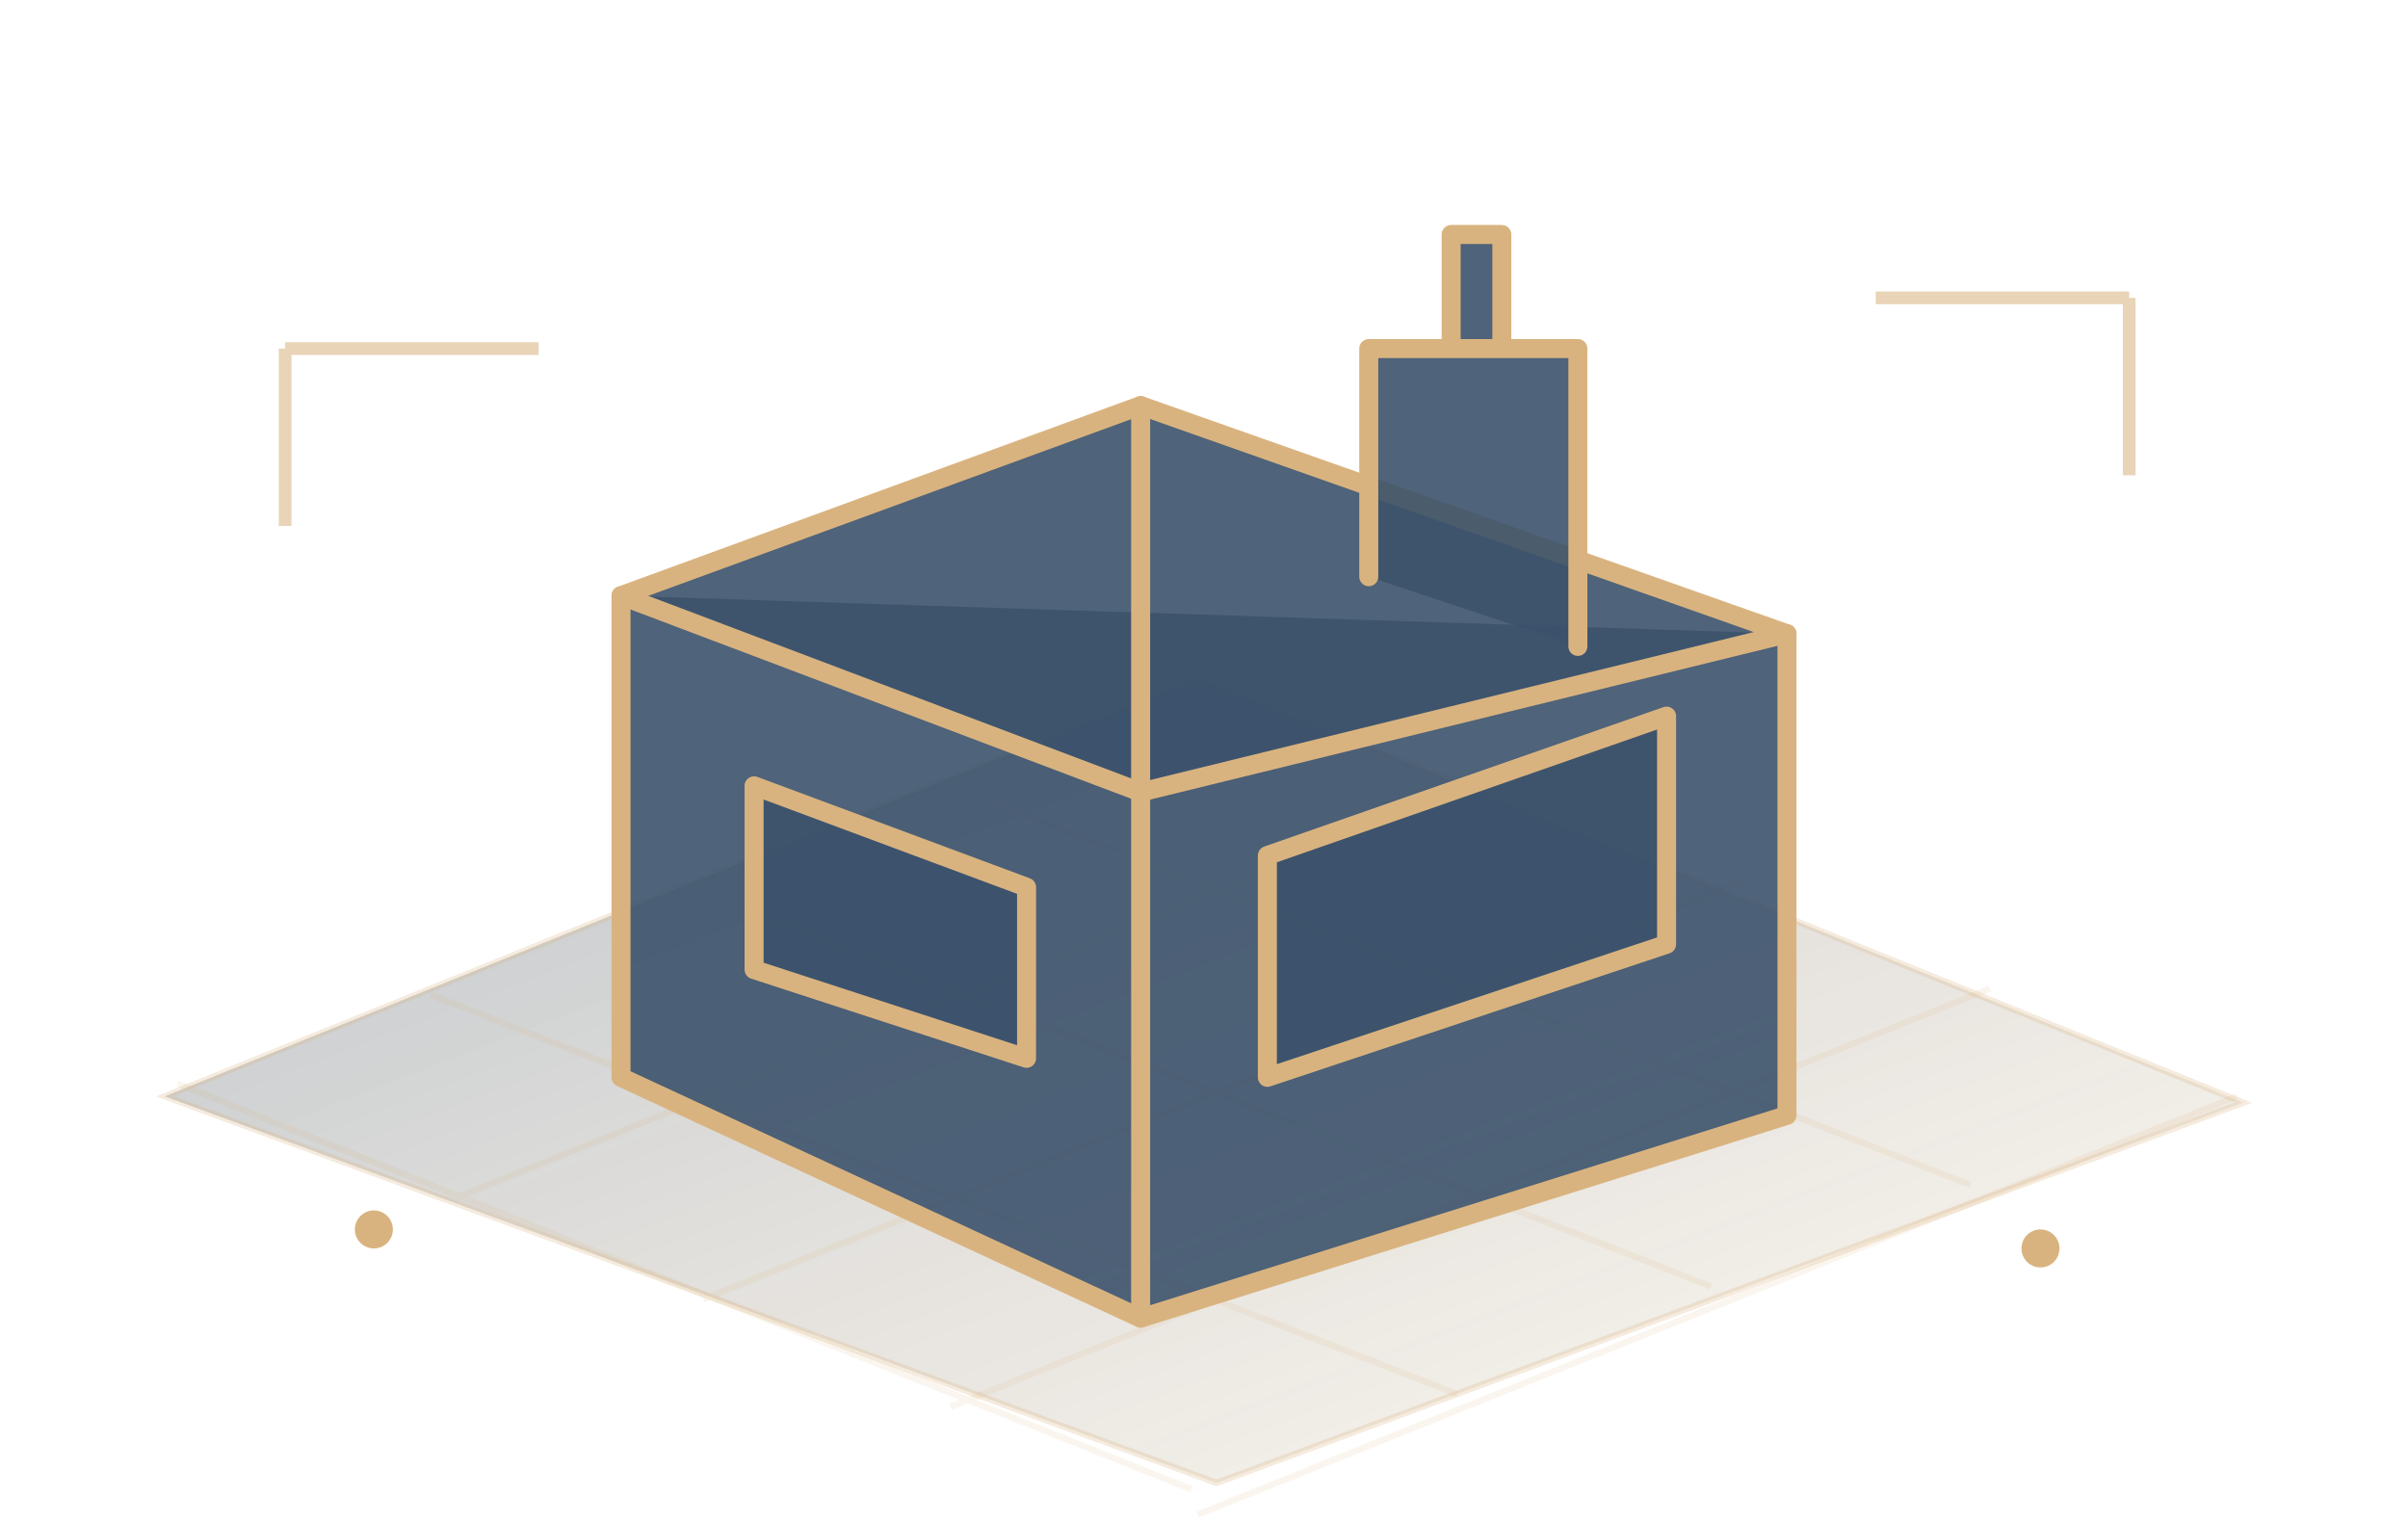
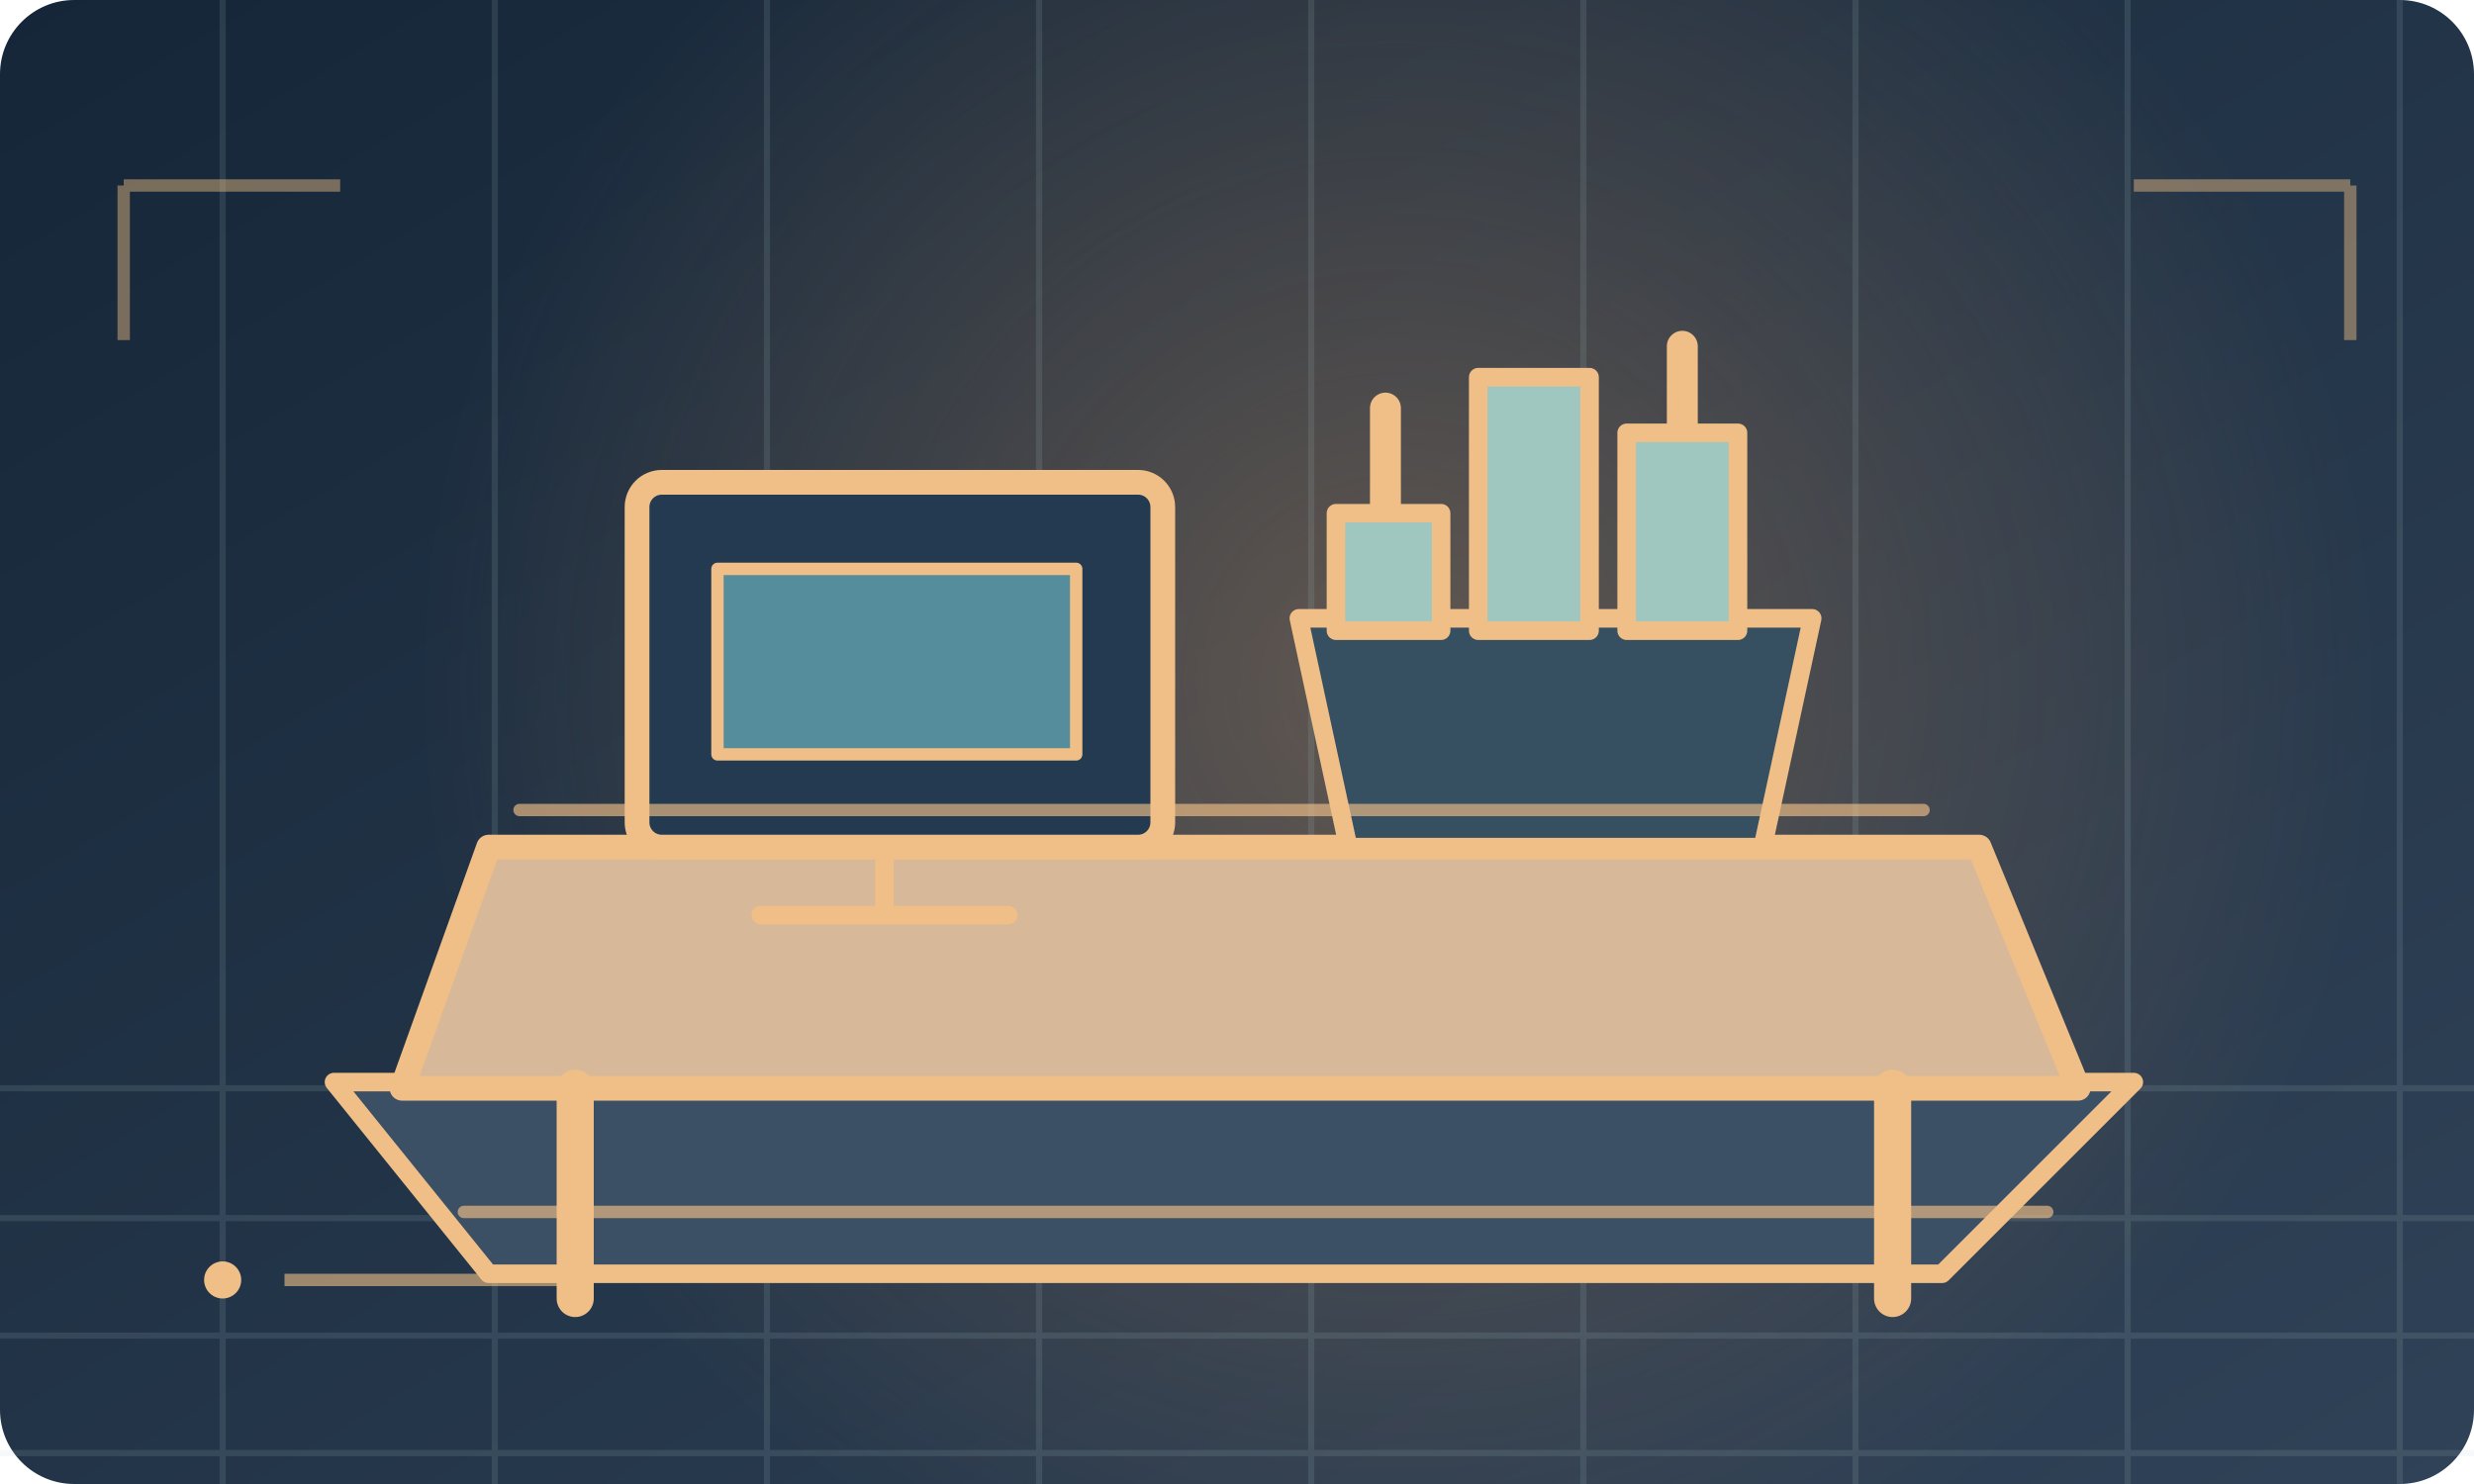
- <svg xmlns="http://www.w3.org/2000/svg" viewBox="0 0 380 240" role="img" aria-label="Illustrative architectural artwork">
+ <svg xmlns="http://www.w3.org/2000/svg" viewBox="0 0 400 240">
  <defs>
-     <linearGradient id="plate" x1="0" y1="0" x2="1" y2="1">
-       <stop stop-color="#3c536c" stop-opacity=".38" />
-       <stop offset="1" stop-color="#d9b37f" stop-opacity=".12" />
+     <linearGradient id="sky" x1="0" x2="1" y1="0" y2="1">
+       <stop stop-color="#152638" />
+       <stop offset="1" stop-color="#304257" />
    </linearGradient>
+     <radialGradient id="light">
+       <stop stop-color="#dc9c61" stop-opacity=".34" />
+       <stop offset="1" stop-color="#dc9c61" stop-opacity="0" />
+     </radialGradient>
  </defs>
-   <path d="M26 173 189 107 354 174 192 234Z" fill="url(#plate)" stroke="#d9b37f" stroke-opacity=".25" />
-   <path d="M28 171 188 235M68 157 230 220M109 140 270 203M150 124 311 187M353 173 189 239M314 156 150 222M275 139 111 205M236 123 72 189" stroke="#d9b37f" stroke-opacity=".13" fill="none" />
-   <g stroke="#d9b37f" stroke-width="3" stroke-linejoin="round" stroke-linecap="round" fill="#3c536c" fill-opacity=".9">
-     <path d="M98 170v-76l82-30 102 36v76l-102 32z" />
-     <path d="M180 64v144M98 94l82 31 102-25M119 124l43 16v27l-43-14zm81 11 63-22v36l-63 21z" />
-     <path d="M216 91V55h33v47M229 55V37h8v18" />
+   <rect width="400" height="240" rx="12" fill="url(#sky)" />
+   <circle cx="226" cy="110" r="160" fill="url(#light)" />
+   <g stroke="#b6d6d1" stroke-opacity=".13" stroke-width="1">
+     <path d="M0 197h400M0 216h400M0 235h400M0 176h400M36 0v240M80 0v240M124 0v240M168 0v240M212 0v240M256 0v240M300 0v240M344 0v240M388 0v240" />
  </g>
-   <path d="M45 55h40m-40 0v28M336 47h-40m40 0v28" fill="none" stroke="#d9b37f" stroke-opacity=".56" stroke-width="2" />
-   <circle cx="322" cy="197" r="3" fill="#d9b37f" />
-   <circle cx="59" cy="194" r="3" fill="#d9b37f" />
+   <g stroke="#f0bf87" stroke-linecap="round" stroke-linejoin="round">
+     <path d="M54 175h291l-31 31H79z" fill="#3c5065" stroke-width="3" />
+     <path d="M79 137h241l16 39H65z" fill="#d7b898" stroke-width="4" />
+     <path d="M93 176v34m213-34v34" fill="none" stroke-width="6" />
+     <rect x="103" y="78" width="85" height="59" rx="4" fill="#233a50" stroke-width="4" />
+     <path d="M116 92h58v30h-58z" fill="#568d9d" stroke-width="2" />
+     <path d="M143 138v10m-20 0h40" fill="none" stroke-width="3" />
+     <path d="M210 100h83l-8 37h-67z" fill="#364f61" stroke-width="3" />
+     <path d="M224 100V66m24 34V78m24 22V56" stroke-width="5" fill="none" />
+     <path d="M216 83h17v19h-17zm23-22h18v41h-18zm24 9h18v32h-18z" fill="#9fc7bf" stroke-width="3" />
+     <path d="M84 131h227M75 196h256" stroke-opacity=".65" fill="none" stroke-width="2" />
+   </g>
+   <path d="M20 30h35m-35 0v25m360-25h-35m35 0v25" fill="none" stroke="#f0bf87" stroke-opacity=".45" stroke-width="2" />
+   <circle cx="36" cy="207" r="3" fill="#f0bf87" />
+   <path d="M46 207h48" stroke="#f0bf87" stroke-opacity=".6" stroke-width="2" />
</svg>
